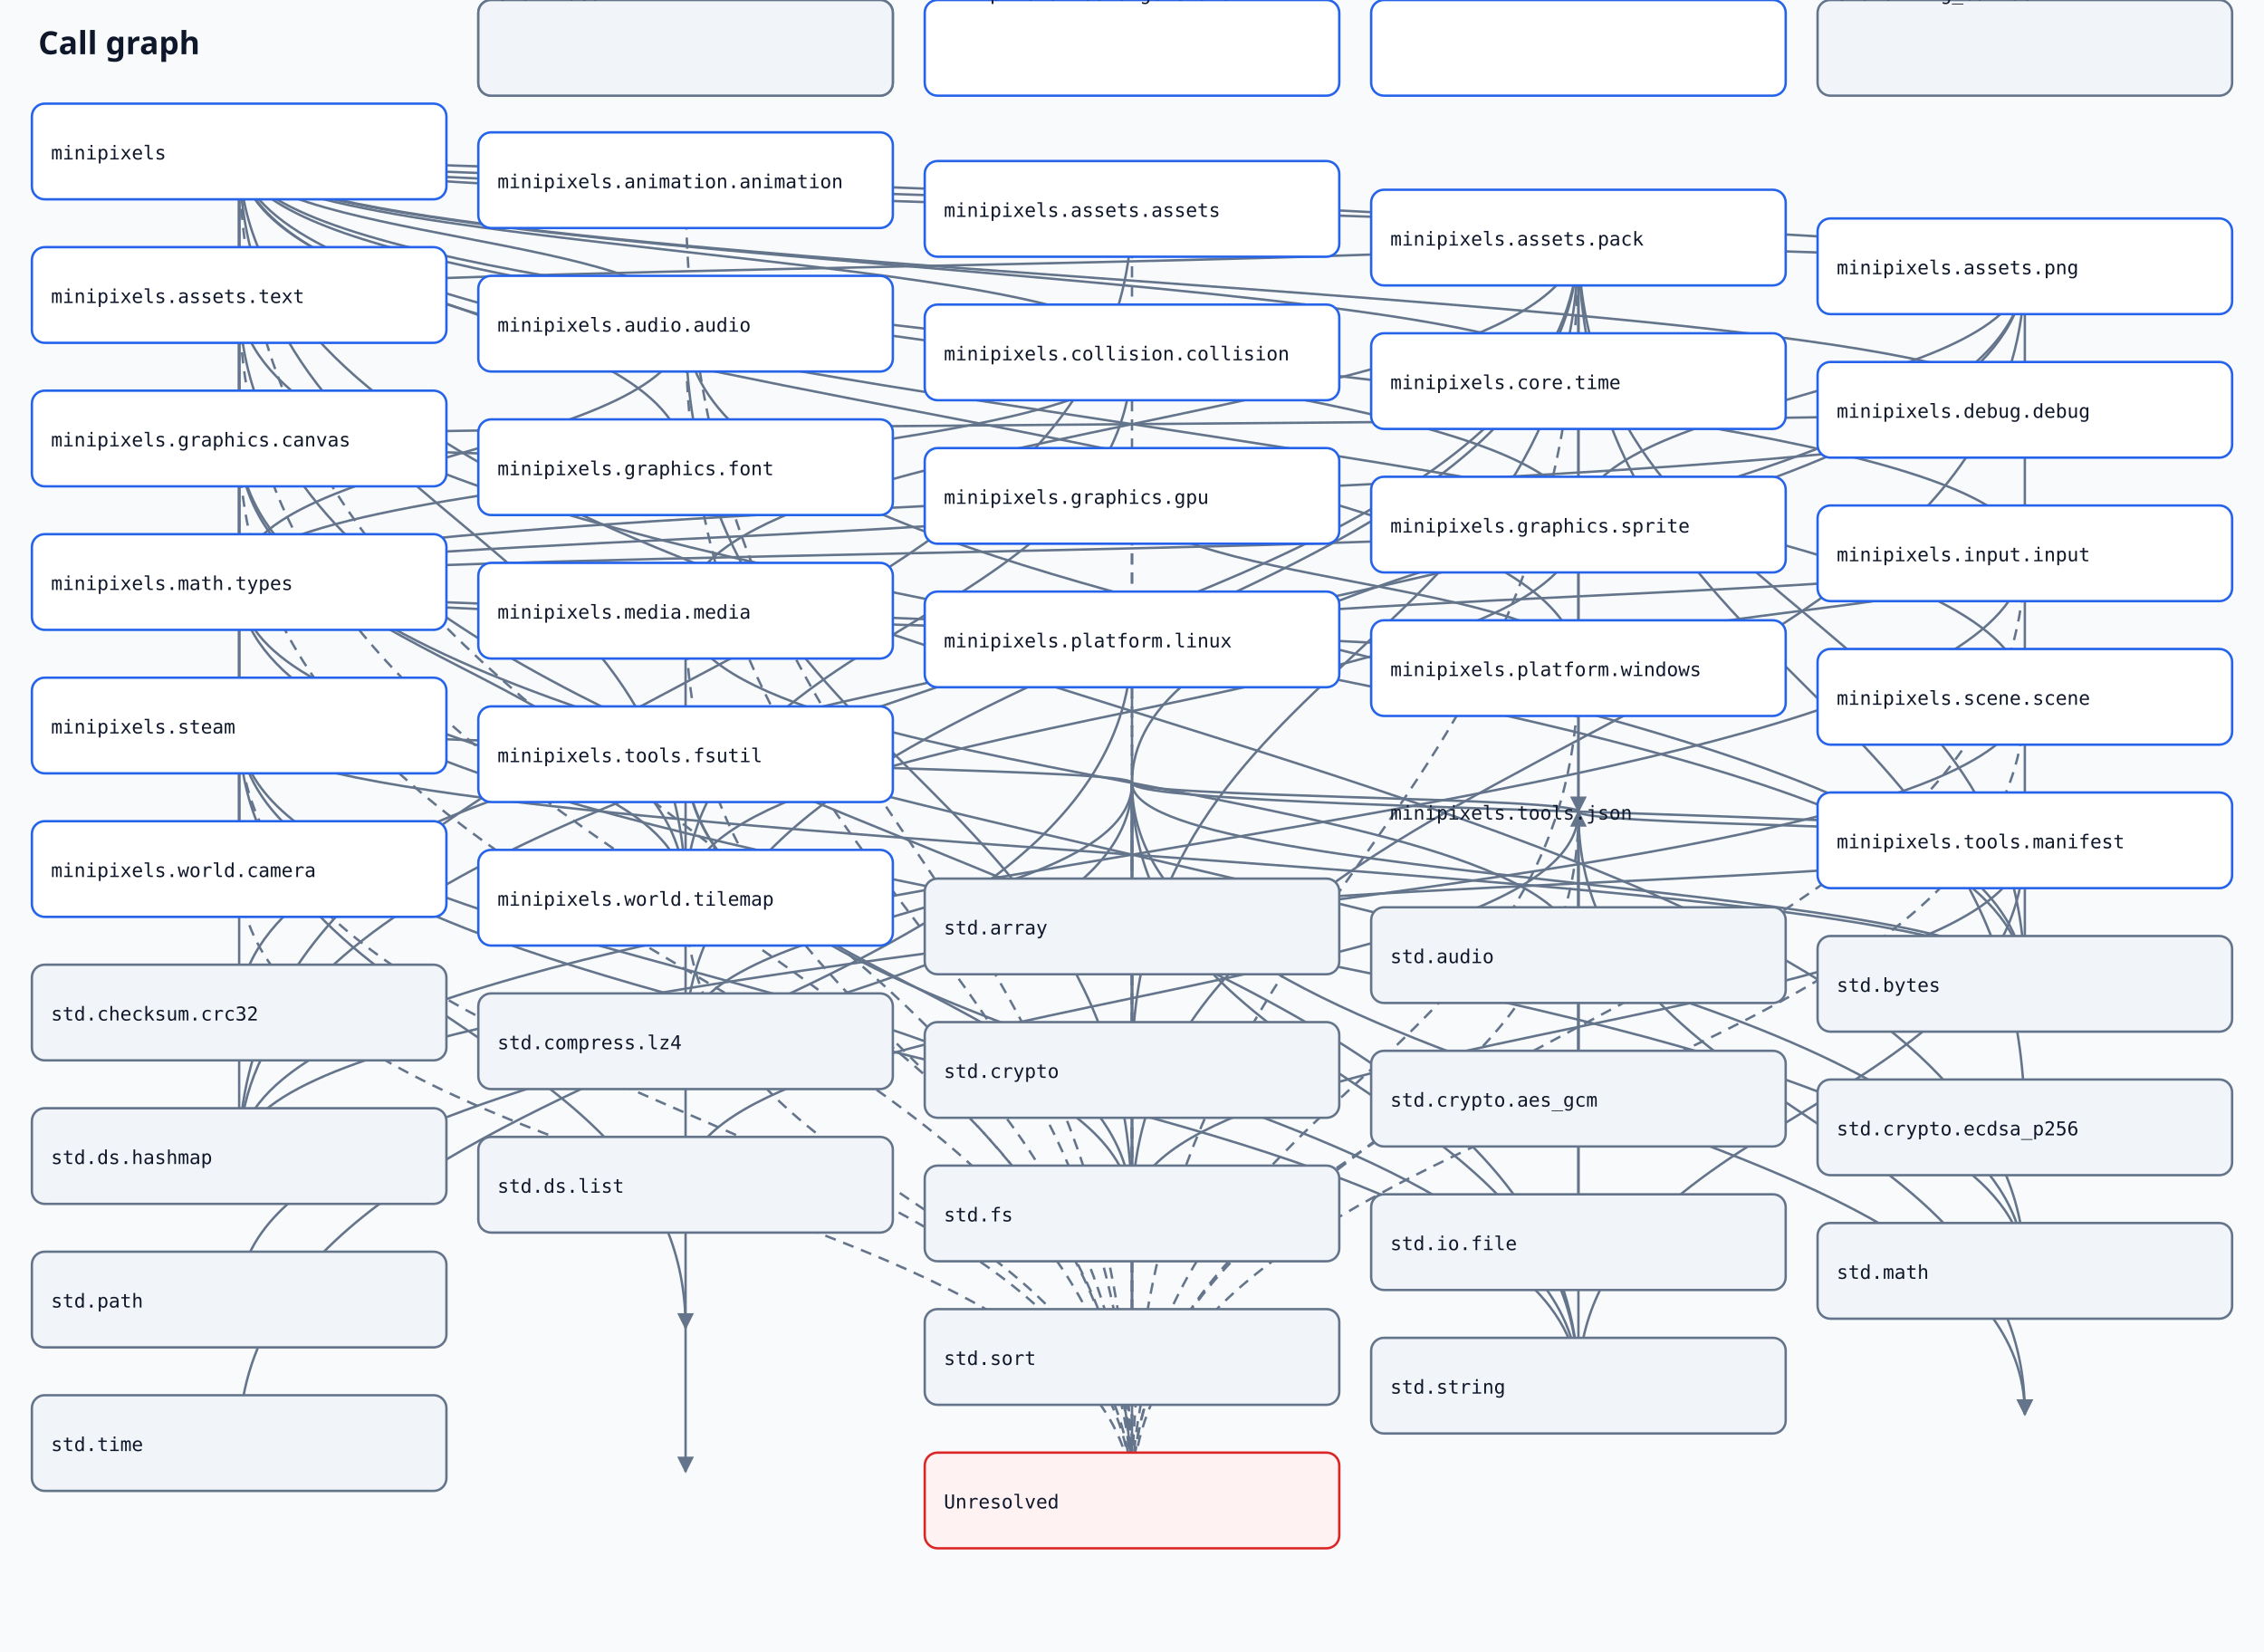
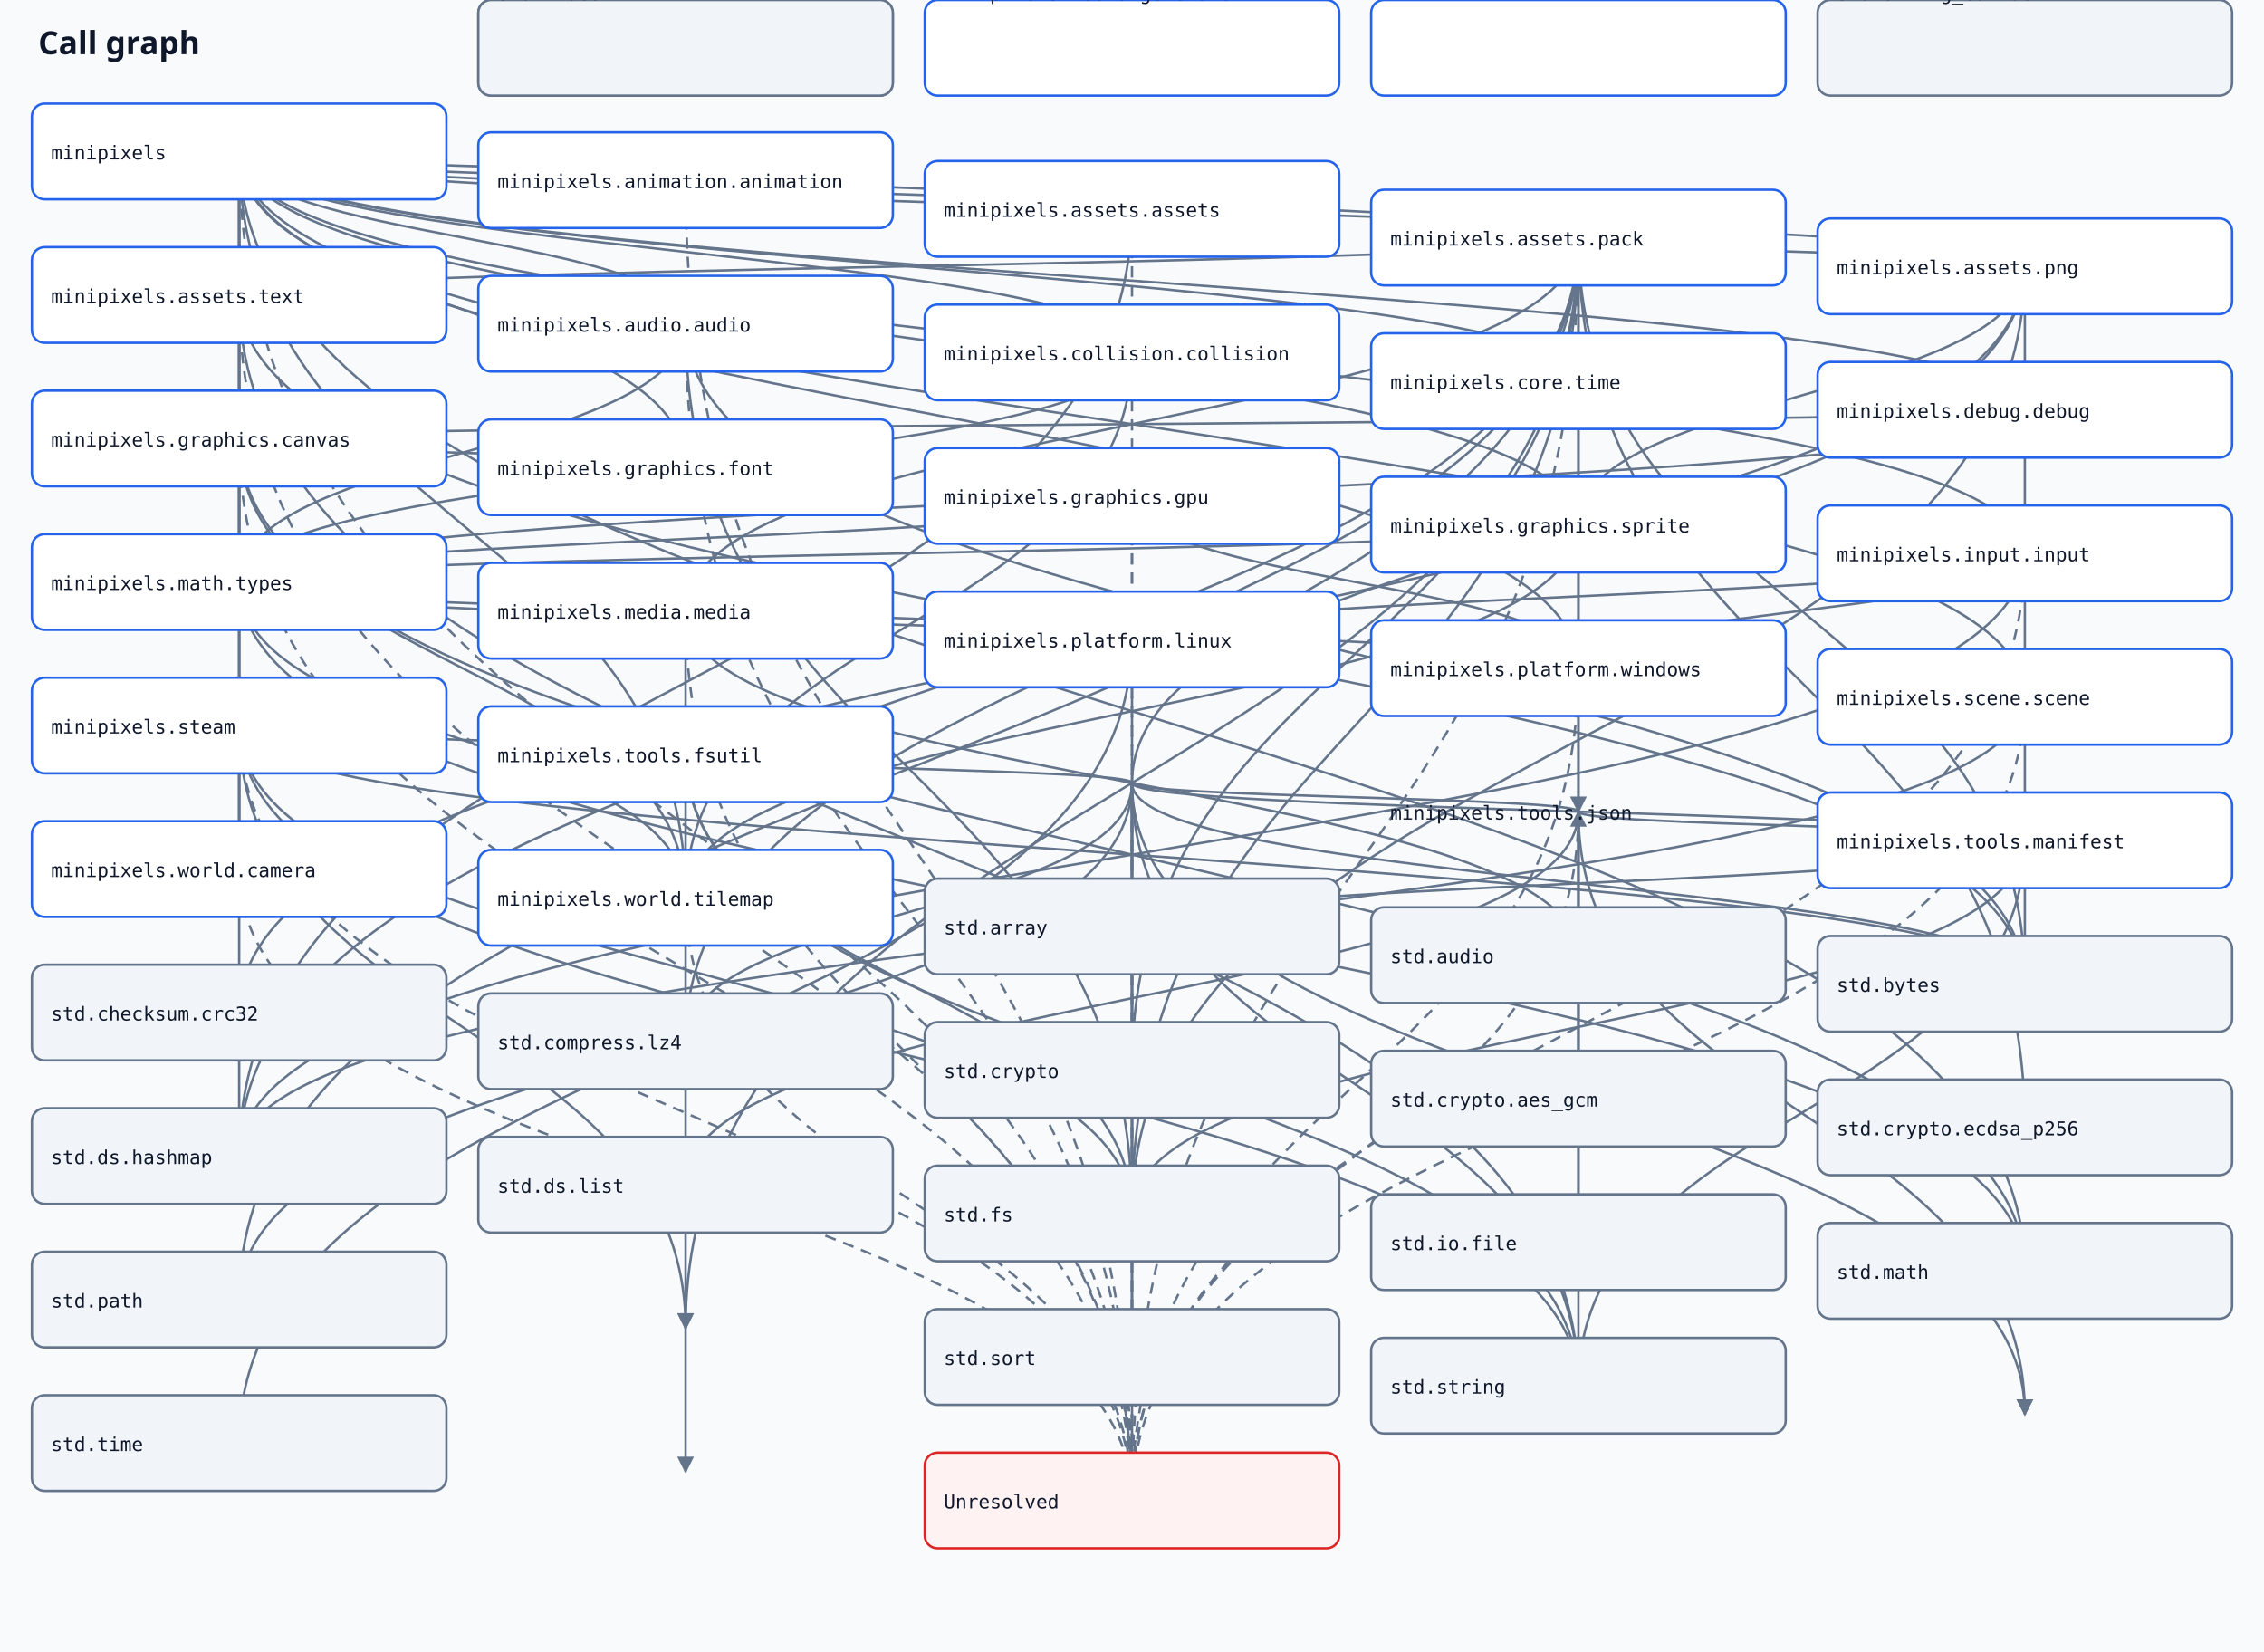
<svg xmlns="http://www.w3.org/2000/svg" width="1420" height="1036" viewBox="0 0 1420 1036" role="img" aria-labelledby="title desc">
  <defs>
    <marker id="arrow" viewBox="0 0 10 10" refX="9" refY="5" markerWidth="7" markerHeight="7" orient="auto-start-reverse">
      <path d="M 0 0 L 10 5 L 0 10 z" fill="#64748b" />
    </marker>
  </defs>
  <rect width="100%" height="100%" fill="#f8fafc" />
  <text x="24" y="34" font-family="system-ui,sans-serif" font-size="20" font-weight="700" fill="#0f172a">Call graph</text>
  <path d="M 150 95 C 150 257, 990 257, 990 419" fill="none" stroke="#64748b" stroke-width="1.5" marker-end="url(#arrow)" />
  <path d="M 150 95 C 150 104, 430 104, 430 113" fill="none" stroke="#64748b" stroke-width="1.5" marker-end="url(#arrow)" />
  <path d="M 430 113 C 430 527, 710 527, 710 941" fill="none" stroke="#64748b" stroke-width="1.5" stroke-dasharray="7 5" marker-end="url(#arrow)" />
  <path d="M 150 95 C 150 122, 990 122, 990 149" fill="none" stroke="#64748b" stroke-width="1.5" marker-end="url(#arrow)" />
  <path d="M 710 131 C 710 428, 150 428, 150 725" fill="none" stroke="#64748b" stroke-width="1.5" marker-end="url(#arrow)" />
  <path d="M 710 131 C 710 536, 710 536, 710 941" fill="none" stroke="#64748b" stroke-width="1.5" stroke-dasharray="7 5" marker-end="url(#arrow)" />
  <path d="M 990 149 C 990 158, 1270 158, 1270 167" fill="none" stroke="#64748b" stroke-width="1.5" marker-end="url(#arrow)" />
  <path d="M 990 149 C 990 383, 1270 383, 1270 617" fill="none" stroke="#64748b" stroke-width="1.5" marker-end="url(#arrow)" />
  <path d="M 990 149 C 990 401, 430 401, 430 653" fill="none" stroke="#64748b" stroke-width="1.5" marker-end="url(#arrow)" />
  <path d="M 990 149 C 990 419, 990 419, 990 689" fill="none" stroke="#64748b" stroke-width="1.5" marker-end="url(#arrow)" />
+   <path d="M 990 149 C 990 410, 710 410, 710 671" fill="none" stroke="#64748b" stroke-width="1.5" marker-end="url(#arrow)" />
  <path d="M 990 149 C 990 545, 710 545, 710 941" fill="none" stroke="#64748b" stroke-width="1.5" stroke-dasharray="7 5" marker-end="url(#arrow)" />
  <path d="M 990 149 C 990 437, 150 437, 150 725" fill="none" stroke="#64748b" stroke-width="1.5" marker-end="url(#arrow)" />
  <path d="M 990 149 C 990 464, 990 464, 990 779" fill="none" stroke="#64748b" stroke-width="1.5" marker-end="url(#arrow)" />
-   <path d="M 990 149 C 990 410, 710 410, 710 671" fill="none" stroke="#64748b" stroke-width="1.5" marker-end="url(#arrow)" />
  <path d="M 990 149 C 990 428, 1270 428, 1270 707" fill="none" stroke="#64748b" stroke-width="1.5" marker-end="url(#arrow)" />
+   <path d="M 990 149 C 990 455, 710 455, 710 761" fill="none" stroke="#64748b" stroke-width="1.5" marker-end="url(#arrow)" />
+   <path d="M 990 149 C 990 482, 150 482, 150 815" fill="none" stroke="#64748b" stroke-width="1.5" marker-end="url(#arrow)" />
+   <path d="M 990 149 C 990 491., 430 491., 430 833." fill="none" stroke="#64748b" stroke-width="1.5" marker-end="url(#arrow)" />
  <path d="M 1270 167 C 1270 392, 1270 392, 1270 617" fill="none" stroke="#64748b" stroke-width="1.5" marker-end="url(#arrow)" />
  <path d="M 1270 167 C 1270 248, 990 248, 990 329" fill="none" stroke="#64748b" stroke-width="1.5" marker-end="url(#arrow)" />
  <path d="M 1270 167 C 1270 401, 150 401, 150 635" fill="none" stroke="#64748b" stroke-width="1.5" marker-end="url(#arrow)" />
  <path d="M 1270 167 C 1270 464, 710 464, 710 761" fill="none" stroke="#64748b" stroke-width="1.5" marker-end="url(#arrow)" />
  <path d="M 150 185 C 150 455, 150 455, 150 725" fill="none" stroke="#64748b" stroke-width="1.5" marker-end="url(#arrow)" />
  <path d="M 150 185 C 150 563, 710 563, 710 941" fill="none" stroke="#64748b" stroke-width="1.5" stroke-dasharray="7 5" marker-end="url(#arrow)" />
  <path d="M 150 185 C 150 401, 1270 401, 1270 617" fill="none" stroke="#64748b" stroke-width="1.5" marker-end="url(#arrow)" />
  <path d="M 150 185 C 150 167, 990 167, 990 149" fill="none" stroke="#64748b" stroke-width="1.5" marker-end="url(#arrow)" />
  <path d="M 150 185 C 150 527, 990 527, 990 869" fill="none" stroke="#64748b" stroke-width="1.5" marker-end="url(#arrow)" />
  <path d="M 430 203 C 430 572, 710 572, 710 941" fill="none" stroke="#64748b" stroke-width="1.5" stroke-dasharray="7 5" marker-end="url(#arrow)" />
  <path d="M 430 203 C 430 284, 150 284, 150 365" fill="none" stroke="#64748b" stroke-width="1.5" marker-end="url(#arrow)" />
  <path d="M 430 203 C 430 482, 710 482, 710 761" fill="none" stroke="#64748b" stroke-width="1.5" marker-end="url(#arrow)" />
  <path d="M 430 203 C 430 410, 1270 410, 1270 617" fill="none" stroke="#64748b" stroke-width="1.5" marker-end="url(#arrow)" />
  <path d="M 150 95 C 150 149, 430 149, 430 203" fill="none" stroke="#64748b" stroke-width="1.5" marker-end="url(#arrow)" />
  <path d="M 150 95 C 150 221, 1270 221, 1270 347" fill="none" stroke="#64748b" stroke-width="1.5" marker-end="url(#arrow)" />
  <path d="M 150 95 C 150 320, 150 320, 150 545" fill="none" stroke="#64748b" stroke-width="1.5" marker-end="url(#arrow)" />
  <path d="M 150 95 C 150 266, 1270 266, 1270 437" fill="none" stroke="#64748b" stroke-width="1.5" marker-end="url(#arrow)" />
  <path d="M 710 221 C 710 293, 150 293, 150 365" fill="none" stroke="#64748b" stroke-width="1.5" marker-end="url(#arrow)" />
  <path d="M 150 95 C 150 518, 710 518, 710 941" fill="none" stroke="#64748b" stroke-width="1.5" stroke-dasharray="7 5" marker-end="url(#arrow)" />
  <path d="M 150 95 C 150 113, 710 113, 710 131" fill="none" stroke="#64748b" stroke-width="1.5" marker-end="url(#arrow)" />
  <path d="M 150 95 C 150 167, 990 167, 990 239" fill="none" stroke="#64748b" stroke-width="1.5" marker-end="url(#arrow)" />
  <path d="M 150 95 C 150 185, 150 185, 150 275" fill="none" stroke="#64748b" stroke-width="1.5" marker-end="url(#arrow)" />
  <path d="M 1270 257 C 1270 266, 150 266, 150 275" fill="none" stroke="#64748b" stroke-width="1.5" marker-end="url(#arrow)" />
  <path d="M 1270 257 C 1270 311, 150 311, 150 365" fill="none" stroke="#64748b" stroke-width="1.5" marker-end="url(#arrow)" />
  <path d="M 150 95 C 150 194, 430 194, 430 293" fill="none" stroke="#64748b" stroke-width="1.5" marker-end="url(#arrow)" />
  <path d="M 150 95 C 150 176, 1270 176, 1270 257" fill="none" stroke="#64748b" stroke-width="1.5" marker-end="url(#arrow)" />
  <path d="M 150 275 C 150 320, 150 320, 150 365" fill="none" stroke="#64748b" stroke-width="1.5" marker-end="url(#arrow)" />
  <path d="M 150 275 C 150 608, 710 608, 710 941" fill="none" stroke="#64748b" stroke-width="1.5" stroke-dasharray="7 5" marker-end="url(#arrow)" />
  <path d="M 150 275 C 150 536, 1270 536, 1270 797" fill="none" stroke="#64748b" stroke-width="1.5" marker-end="url(#arrow)" />
  <path d="M 430 293 C 430 284, 150 284, 150 275" fill="none" stroke="#64748b" stroke-width="1.5" marker-end="url(#arrow)" />
  <path d="M 710 311 C 710 365, 990 365, 990 419" fill="none" stroke="#64748b" stroke-width="1.5" marker-end="url(#arrow)" />
  <path d="M 710 311 C 710 626, 710 626, 710 941" fill="none" stroke="#64748b" stroke-width="1.5" stroke-dasharray="7 5" marker-end="url(#arrow)" />
  <path d="M 710 311 C 710 338, 150 338, 150 365" fill="none" stroke="#64748b" stroke-width="1.5" marker-end="url(#arrow)" />
  <path d="M 990 329 C 990 347, 150 347, 150 365" fill="none" stroke="#64748b" stroke-width="1.5" marker-end="url(#arrow)" />
  <path d="M 150 95 C 150 212, 990 212, 990 329" fill="none" stroke="#64748b" stroke-width="1.5" marker-end="url(#arrow)" />
  <path d="M 1270 347 C 1270 644, 710 644, 710 941" fill="none" stroke="#64748b" stroke-width="1.5" stroke-dasharray="7 5" marker-end="url(#arrow)" />
  <path d="M 1270 347 C 1270 536, 150 536, 150 725" fill="none" stroke="#64748b" stroke-width="1.5" marker-end="url(#arrow)" />
  <path d="M 150 95 C 150 158, 710 158, 710 221" fill="none" stroke="#64748b" stroke-width="1.5" marker-end="url(#arrow)" />
  <path d="M 150 95 C 150 131, 1270 131, 1270 167" fill="none" stroke="#64748b" stroke-width="1.5" marker-end="url(#arrow)" />
  <path d="M 150 95 C 150 140, 150 140, 150 185" fill="none" stroke="#64748b" stroke-width="1.5" marker-end="url(#arrow)" />
  <path d="M 150 365 C 150 581, 1270 581, 1270 797" fill="none" stroke="#64748b" stroke-width="1.5" marker-end="url(#arrow)" />
  <path d="M 430 383 C 430 266, 990 266, 990 149" fill="none" stroke="#64748b" stroke-width="1.5" marker-end="url(#arrow)" />
  <path d="M 430 383 C 430 662, 710 662, 710 941" fill="none" stroke="#64748b" stroke-width="1.5" stroke-dasharray="7 5" marker-end="url(#arrow)" />
  <path d="M 430 383 C 430 491, 990 491, 990 599" fill="none" stroke="#64748b" stroke-width="1.5" marker-end="url(#arrow)" />
  <path d="M 430 383 C 430 653, 430 653, 430 923." fill="none" stroke="#64748b" stroke-width="1.5" marker-end="url(#arrow)" />
  <path d="M 710 401 C 710 383, 150 383, 150 365" fill="none" stroke="#64748b" stroke-width="1.5" marker-end="url(#arrow)" />
  <path d="M 710 401 C 710 653, 150 653, 150 905" fill="none" stroke="#64748b" stroke-width="1.5" marker-end="url(#arrow)" />
  <path d="M 710 401 C 710 671, 710 671, 710 941" fill="none" stroke="#64748b" stroke-width="1.5" stroke-dasharray="7 5" marker-end="url(#arrow)" />
  <path d="M 710 401 C 710 374, 1270 374, 1270 347" fill="none" stroke="#64748b" stroke-width="1.5" marker-end="url(#arrow)" />
  <path d="M 990 419 C 990 392, 150 392, 150 365" fill="none" stroke="#64748b" stroke-width="1.5" marker-end="url(#arrow)" />
  <path d="M 990 419 C 990 680, 710 680, 710 941" fill="none" stroke="#64748b" stroke-width="1.5" stroke-dasharray="7 5" marker-end="url(#arrow)" />
  <path d="M 990 419 C 990 383, 1270 383, 1270 347" fill="none" stroke="#64748b" stroke-width="1.5" marker-end="url(#arrow)" />
  <path d="M 150 95 C 150 230, 150 230, 150 365" fill="none" stroke="#64748b" stroke-width="1.5" marker-end="url(#arrow)" />
  <path d="M 150 95 C 150 446, 1270 446, 1270 797" fill="none" stroke="#64748b" stroke-width="1.5" marker-end="url(#arrow)" />
  <path d="M 1270 437 C 1270 581, 150 581, 150 725" fill="none" stroke="#64748b" stroke-width="1.5" marker-end="url(#arrow)" />
  <path d="M 1270 437 C 1270 689, 710 689, 710 941" fill="none" stroke="#64748b" stroke-width="1.5" stroke-dasharray="7 5" marker-end="url(#arrow)" />
  <path d="M 150 455 C 150 698, 710 698, 710 941" fill="none" stroke="#64748b" stroke-width="1.5" stroke-dasharray="7 5" marker-end="url(#arrow)" />
  <path d="M 150 455 C 150 608, 710 608, 710 761" fill="none" stroke="#64748b" stroke-width="1.5" marker-end="url(#arrow)" />
  <path d="M 150 455 C 150 536, 1270 536, 1270 617" fill="none" stroke="#64748b" stroke-width="1.5" marker-end="url(#arrow)" />
  <path d="M 150 455 C 150 662, 990 662, 990 869" fill="none" stroke="#64748b" stroke-width="1.5" marker-end="url(#arrow)" />
  <path d="M 150 455 C 150 464, 430 464, 430 473" fill="none" stroke="#64748b" stroke-width="1.5" marker-end="url(#arrow)" />
  <path d="M 150 455 C 150 644, 430 644, 430 833." fill="none" stroke="#64748b" stroke-width="1.5" marker-end="url(#arrow)" />
  <path d="M 150 95 C 150 329, 430 329, 430 563" fill="none" stroke="#64748b" stroke-width="1.5" marker-end="url(#arrow)" />
  <path d="M 430 473 C 430 671, 990 671, 990 869" fill="none" stroke="#64748b" stroke-width="1.5" marker-end="url(#arrow)" />
  <path d="M 430 473 C 430 617, 710 617, 710 761" fill="none" stroke="#64748b" stroke-width="1.5" marker-end="url(#arrow)" />
  <path d="M 710 491. C 710 536, 710 536, 710 581" fill="none" stroke="#64748b" stroke-width="1.5" marker-end="url(#arrow)" />
  <path d="M 710 491. C 710 500, 990 500, 990 509." fill="none" stroke="#64748b" stroke-width="1.5" marker-end="url(#arrow)" />
  <path d="M 710 491. C 710 716, 710 716, 710 941" fill="none" stroke="#64748b" stroke-width="1.5" stroke-dasharray="7 5" marker-end="url(#arrow)" />
  <path d="M 710 491. C 710 689., 1270 689., 1270 887." fill="none" stroke="#64748b" stroke-width="1.5" marker-end="url(#arrow)" />
  <path d="M 710 491. C 710 329, 1270 329, 1270 167" fill="none" stroke="#64748b" stroke-width="1.5" marker-end="url(#arrow)" />
  <path d="M 710 491. C 710 626, 710 626, 710 761" fill="none" stroke="#64748b" stroke-width="1.5" marker-end="url(#arrow)" />
  <path d="M 710 491. C 710 671, 710 671, 710 851" fill="none" stroke="#64748b" stroke-width="1.5" marker-end="url(#arrow)" />
  <path d="M 710 491. C 710 509, 1270 509, 1270 527" fill="none" stroke="#64748b" stroke-width="1.5" marker-end="url(#arrow)" />
  <path d="M 710 491. C 710 482, 430 482, 430 473" fill="none" stroke="#64748b" stroke-width="1.5" marker-end="url(#arrow)" />
  <path d="M 710 491. C 710 680, 990 680, 990 869" fill="none" stroke="#64748b" stroke-width="1.5" marker-end="url(#arrow)" />
  <path d="M 710 491. C 710 554, 1270 554, 1270 617" fill="none" stroke="#64748b" stroke-width="1.5" marker-end="url(#arrow)" />
  <path d="M 710 491. C 710 572, 430 572, 430 653" fill="none" stroke="#64748b" stroke-width="1.5" marker-end="url(#arrow)" />
  <path d="M 710 491. C 710 653, 150 653, 150 815" fill="none" stroke="#64748b" stroke-width="1.5" marker-end="url(#arrow)" />
  <path d="M 990 509. C 990 689, 990 689, 990 869" fill="none" stroke="#64748b" stroke-width="1.5" marker-end="url(#arrow)" />
  <path d="M 990 509. C 990 725, 710 725, 710 941" fill="none" stroke="#64748b" stroke-width="1.5" stroke-dasharray="7 5" marker-end="url(#arrow)" />
  <path d="M 990 509. C 990 626, 430 626, 430 743" fill="none" stroke="#64748b" stroke-width="1.5" marker-end="url(#arrow)" />
  <path d="M 990 509. C 990 698, 1270 698, 1270 887." fill="none" stroke="#64748b" stroke-width="1.5" marker-end="url(#arrow)" />
  <path d="M 1270 527 C 1270 554, 710 554, 710 581" fill="none" stroke="#64748b" stroke-width="1.5" marker-end="url(#arrow)" />
  <path d="M 1270 527 C 1270 698, 990 698, 990 869" fill="none" stroke="#64748b" stroke-width="1.5" marker-end="url(#arrow)" />
  <path d="M 1270 527 C 1270 644, 710 644, 710 761" fill="none" stroke="#64748b" stroke-width="1.5" marker-end="url(#arrow)" />
  <path d="M 1270 527 C 1270 518, 990 518, 990 509." fill="none" stroke="#64748b" stroke-width="1.5" marker-end="url(#arrow)" />
  <path d="M 150 545 C 150 455, 150 455, 150 365" fill="none" stroke="#64748b" stroke-width="1.5" marker-end="url(#arrow)" />
  <path d="M 150 545 C 150 743, 710 743, 710 941" fill="none" stroke="#64748b" stroke-width="1.5" stroke-dasharray="7 5" marker-end="url(#arrow)" />
  <path d="M 430 563 C 430 446, 990 446, 990 329" fill="none" stroke="#64748b" stroke-width="1.5" marker-end="url(#arrow)" />
  <path d="M 430 563 C 430 752, 710 752, 710 941" fill="none" stroke="#64748b" stroke-width="1.5" stroke-dasharray="7 5" marker-end="url(#arrow)" />
  <path d="M 430 563 C 430 419, 150 419, 150 275" fill="none" stroke="#64748b" stroke-width="1.5" marker-end="url(#arrow)" />
  <path d="M 430 563 C 430 464, 150 464, 150 365" fill="none" stroke="#64748b" stroke-width="1.5" marker-end="url(#arrow)" />
  <path d="M 430 563 C 430 392, 710 392, 710 221" fill="none" stroke="#64748b" stroke-width="1.5" marker-end="url(#arrow)" />
  <g>
    <rect x="20" y="65" width="260" height="60" rx="8" fill="#ffffff" stroke="#2563eb" stroke-width="1.5" />
    <text x="32" y="100" font-family="ui-monospace,monospace" font-size="12" fill="#0f172a">minipixels</text>
  </g>
  <g>
    <rect x="300" y="83" width="260" height="60" rx="8" fill="#ffffff" stroke="#2563eb" stroke-width="1.5" />
    <text x="312" y="118" font-family="ui-monospace,monospace" font-size="12" fill="#0f172a">minipixels.animation.animation</text>
  </g>
  <g>
    <rect x="580" y="101" width="260" height="60" rx="8" fill="#ffffff" stroke="#2563eb" stroke-width="1.5" />
    <text x="592" y="136" font-family="ui-monospace,monospace" font-size="12" fill="#0f172a">minipixels.assets.assets</text>
  </g>
  <g>
    <rect x="860" y="119" width="260" height="60" rx="8" fill="#ffffff" stroke="#2563eb" stroke-width="1.5" />
    <text x="872" y="154" font-family="ui-monospace,monospace" font-size="12" fill="#0f172a">minipixels.assets.pack</text>
  </g>
  <g>
    <rect x="1140" y="137" width="260" height="60" rx="8" fill="#ffffff" stroke="#2563eb" stroke-width="1.5" />
    <text x="1152" y="172" font-family="ui-monospace,monospace" font-size="12" fill="#0f172a">minipixels.assets.png</text>
  </g>
  <g>
    <rect x="20" y="155" width="260" height="60" rx="8" fill="#ffffff" stroke="#2563eb" stroke-width="1.5" />
    <text x="32" y="190" font-family="ui-monospace,monospace" font-size="12" fill="#0f172a">minipixels.assets.text</text>
  </g>
  <g>
    <rect x="300" y="173" width="260" height="60" rx="8" fill="#ffffff" stroke="#2563eb" stroke-width="1.5" />
    <text x="312" y="208" font-family="ui-monospace,monospace" font-size="12" fill="#0f172a">minipixels.audio.audio</text>
  </g>
  <g>
    <rect x="580" y="191" width="260" height="60" rx="8" fill="#ffffff" stroke="#2563eb" stroke-width="1.5" />
    <text x="592" y="226" font-family="ui-monospace,monospace" font-size="12" fill="#0f172a">minipixels.collision.collision</text>
  </g>
  <g>
    <rect x="860" y="209" width="260" height="60" rx="8" fill="#ffffff" stroke="#2563eb" stroke-width="1.5" />
    <text x="872" y="244" font-family="ui-monospace,monospace" font-size="12" fill="#0f172a">minipixels.core.time</text>
  </g>
  <g>
    <rect x="1140" y="227" width="260" height="60" rx="8" fill="#ffffff" stroke="#2563eb" stroke-width="1.5" />
    <text x="1152" y="262" font-family="ui-monospace,monospace" font-size="12" fill="#0f172a">minipixels.debug.debug</text>
  </g>
  <g>
    <rect x="20" y="245" width="260" height="60" rx="8" fill="#ffffff" stroke="#2563eb" stroke-width="1.5" />
    <text x="32" y="280" font-family="ui-monospace,monospace" font-size="12" fill="#0f172a">minipixels.graphics.canvas</text>
  </g>
  <g>
    <rect x="300" y="263" width="260" height="60" rx="8" fill="#ffffff" stroke="#2563eb" stroke-width="1.5" />
    <text x="312" y="298" font-family="ui-monospace,monospace" font-size="12" fill="#0f172a">minipixels.graphics.font</text>
  </g>
  <g>
    <rect x="580" y="281" width="260" height="60" rx="8" fill="#ffffff" stroke="#2563eb" stroke-width="1.5" />
    <text x="592" y="316" font-family="ui-monospace,monospace" font-size="12" fill="#0f172a">minipixels.graphics.gpu</text>
  </g>
  <g>
    <rect x="860" y="299" width="260" height="60" rx="8" fill="#ffffff" stroke="#2563eb" stroke-width="1.5" />
    <text x="872" y="334" font-family="ui-monospace,monospace" font-size="12" fill="#0f172a">minipixels.graphics.sprite</text>
  </g>
  <g>
    <rect x="1140" y="317" width="260" height="60" rx="8" fill="#ffffff" stroke="#2563eb" stroke-width="1.5" />
    <text x="1152" y="352" font-family="ui-monospace,monospace" font-size="12" fill="#0f172a">minipixels.input.input</text>
  </g>
  <g>
    <rect x="20" y="335" width="260" height="60" rx="8" fill="#ffffff" stroke="#2563eb" stroke-width="1.5" />
    <text x="32" y="370" font-family="ui-monospace,monospace" font-size="12" fill="#0f172a">minipixels.math.types</text>
  </g>
  <g>
    <rect x="300" y="353" width="260" height="60" rx="8" fill="#ffffff" stroke="#2563eb" stroke-width="1.5" />
    <text x="312" y="388" font-family="ui-monospace,monospace" font-size="12" fill="#0f172a">minipixels.media.media</text>
  </g>
  <g>
    <rect x="580" y="371" width="260" height="60" rx="8" fill="#ffffff" stroke="#2563eb" stroke-width="1.5" />
    <text x="592" y="406" font-family="ui-monospace,monospace" font-size="12" fill="#0f172a">minipixels.platform.linux</text>
  </g>
  <g>
    <rect x="860" y="389" width="260" height="60" rx="8" fill="#ffffff" stroke="#2563eb" stroke-width="1.5" />
    <text x="872" y="424" font-family="ui-monospace,monospace" font-size="12" fill="#0f172a">minipixels.platform.windows</text>
  </g>
  <g>
    <rect x="1140" y="407" width="260" height="60" rx="8" fill="#ffffff" stroke="#2563eb" stroke-width="1.5" />
    <text x="1152" y="442" font-family="ui-monospace,monospace" font-size="12" fill="#0f172a">minipixels.scene.scene</text>
  </g>
  <g>
    <rect x="20" y="425" width="260" height="60" rx="8" fill="#ffffff" stroke="#2563eb" stroke-width="1.5" />
    <text x="32" y="460" font-family="ui-monospace,monospace" font-size="12" fill="#0f172a">minipixels.steam</text>
  </g>
  <g>
    <rect x="300" y="443" width="260" height="60" rx="8" fill="#ffffff" stroke="#2563eb" stroke-width="1.5" />
    <text x="312" y="478" font-family="ui-monospace,monospace" font-size="12" fill="#0f172a">minipixels.tools.fsutil</text>
  </g>
  <g>
    <rect x="580" y="461." width="260" height="60" rx="8" fill="#ffffff" stroke="#2563eb" stroke-width="1.5" />
    <text x="592" y="496." font-family="ui-monospace,monospace" font-size="12" fill="#0f172a">minipixels.tools.generator</text>
  </g>
  <g>
    <rect x="860" y="479." width="260" height="60" rx="8" fill="#ffffff" stroke="#2563eb" stroke-width="1.5" />
    <text x="872" y="514" font-family="ui-monospace,monospace" font-size="12" fill="#0f172a">minipixels.tools.json</text>
  </g>
  <g>
    <rect x="1140" y="497" width="260" height="60" rx="8" fill="#ffffff" stroke="#2563eb" stroke-width="1.5" />
    <text x="1152" y="532" font-family="ui-monospace,monospace" font-size="12" fill="#0f172a">minipixels.tools.manifest</text>
  </g>
  <g>
    <rect x="20" y="515" width="260" height="60" rx="8" fill="#ffffff" stroke="#2563eb" stroke-width="1.5" />
    <text x="32" y="550" font-family="ui-monospace,monospace" font-size="12" fill="#0f172a">minipixels.world.camera</text>
  </g>
  <g>
    <rect x="300" y="533" width="260" height="60" rx="8" fill="#ffffff" stroke="#2563eb" stroke-width="1.5" />
    <text x="312" y="568" font-family="ui-monospace,monospace" font-size="12" fill="#0f172a">minipixels.world.tilemap</text>
  </g>
  <g>
    <rect x="580" y="551" width="260" height="60" rx="8" fill="#f1f5f9" stroke="#64748b" stroke-width="1.5" />
    <text x="592" y="586" font-family="ui-monospace,monospace" font-size="12" fill="#0f172a">std.array</text>
  </g>
  <g>
    <rect x="860" y="569" width="260" height="60" rx="8" fill="#f1f5f9" stroke="#64748b" stroke-width="1.5" />
    <text x="872" y="604" font-family="ui-monospace,monospace" font-size="12" fill="#0f172a">std.audio</text>
  </g>
  <g>
    <rect x="1140" y="587" width="260" height="60" rx="8" fill="#f1f5f9" stroke="#64748b" stroke-width="1.5" />
    <text x="1152" y="622" font-family="ui-monospace,monospace" font-size="12" fill="#0f172a">std.bytes</text>
  </g>
  <g>
    <rect x="20" y="605" width="260" height="60" rx="8" fill="#f1f5f9" stroke="#64748b" stroke-width="1.5" />
    <text x="32" y="640" font-family="ui-monospace,monospace" font-size="12" fill="#0f172a">std.checksum.crc32</text>
  </g>
  <g>
    <rect x="300" y="623" width="260" height="60" rx="8" fill="#f1f5f9" stroke="#64748b" stroke-width="1.5" />
    <text x="312" y="658" font-family="ui-monospace,monospace" font-size="12" fill="#0f172a">std.compress.lz4</text>
  </g>
  <g>
    <rect x="580" y="641" width="260" height="60" rx="8" fill="#f1f5f9" stroke="#64748b" stroke-width="1.5" />
    <text x="592" y="676" font-family="ui-monospace,monospace" font-size="12" fill="#0f172a">std.crypto</text>
  </g>
  <g>
    <rect x="860" y="659" width="260" height="60" rx="8" fill="#f1f5f9" stroke="#64748b" stroke-width="1.5" />
    <text x="872" y="694" font-family="ui-monospace,monospace" font-size="12" fill="#0f172a">std.crypto.aes_gcm</text>
  </g>
  <g>
    <rect x="1140" y="677" width="260" height="60" rx="8" fill="#f1f5f9" stroke="#64748b" stroke-width="1.5" />
    <text x="1152" y="712" font-family="ui-monospace,monospace" font-size="12" fill="#0f172a">std.crypto.ecdsa_p256</text>
  </g>
  <g>
    <rect x="20" y="695" width="260" height="60" rx="8" fill="#f1f5f9" stroke="#64748b" stroke-width="1.5" />
    <text x="32" y="730" font-family="ui-monospace,monospace" font-size="12" fill="#0f172a">std.ds.hashmap</text>
  </g>
  <g>
    <rect x="300" y="713" width="260" height="60" rx="8" fill="#f1f5f9" stroke="#64748b" stroke-width="1.5" />
    <text x="312" y="748" font-family="ui-monospace,monospace" font-size="12" fill="#0f172a">std.ds.list</text>
  </g>
  <g>
    <rect x="580" y="731" width="260" height="60" rx="8" fill="#f1f5f9" stroke="#64748b" stroke-width="1.5" />
    <text x="592" y="766" font-family="ui-monospace,monospace" font-size="12" fill="#0f172a">std.fs</text>
  </g>
  <g>
    <rect x="860" y="749" width="260" height="60" rx="8" fill="#f1f5f9" stroke="#64748b" stroke-width="1.5" />
    <text x="872" y="784" font-family="ui-monospace,monospace" font-size="12" fill="#0f172a">std.io.file</text>
  </g>
  <g>
    <rect x="1140" y="767" width="260" height="60" rx="8" fill="#f1f5f9" stroke="#64748b" stroke-width="1.5" />
    <text x="1152" y="802" font-family="ui-monospace,monospace" font-size="12" fill="#0f172a">std.math</text>
  </g>
  <g>
    <rect x="20" y="785" width="260" height="60" rx="8" fill="#f1f5f9" stroke="#64748b" stroke-width="1.5" />
    <text x="32" y="820" font-family="ui-monospace,monospace" font-size="12" fill="#0f172a">std.path</text>
  </g>
  <g>
    <rect x="300" y="803." width="260" height="60" rx="8" fill="#f1f5f9" stroke="#64748b" stroke-width="1.5" />
    <text x="312" y="838." font-family="ui-monospace,monospace" font-size="12" fill="#0f172a">std.process</text>
  </g>
  <g>
    <rect x="580" y="821" width="260" height="60" rx="8" fill="#f1f5f9" stroke="#64748b" stroke-width="1.5" />
    <text x="592" y="856" font-family="ui-monospace,monospace" font-size="12" fill="#0f172a">std.sort</text>
  </g>
  <g>
    <rect x="860" y="839" width="260" height="60" rx="8" fill="#f1f5f9" stroke="#64748b" stroke-width="1.5" />
    <text x="872" y="874" font-family="ui-monospace,monospace" font-size="12" fill="#0f172a">std.string</text>
  </g>
  <g>
    <rect x="1140" y="857." width="260" height="60" rx="8" fill="#f1f5f9" stroke="#64748b" stroke-width="1.5" />
    <text x="1152" y="892." font-family="ui-monospace,monospace" font-size="12" fill="#0f172a">std.string_builder</text>
  </g>
  <g>
    <rect x="20" y="875" width="260" height="60" rx="8" fill="#f1f5f9" stroke="#64748b" stroke-width="1.5" />
    <text x="32" y="910" font-family="ui-monospace,monospace" font-size="12" fill="#0f172a">std.time</text>
  </g>
  <g>
    <rect x="300" y="893." width="260" height="60" rx="8" fill="#f1f5f9" stroke="#64748b" stroke-width="1.5" />
    <text x="312" y="928." font-family="ui-monospace,monospace" font-size="12" fill="#0f172a">std.video</text>
  </g>
  <g>
    <rect x="580" y="911" width="260" height="60" rx="8" fill="#fef2f2" stroke="#dc2626" stroke-width="1.5" />
    <text x="592" y="946" font-family="ui-monospace,monospace" font-size="12" fill="#0f172a">Unresolved</text>
  </g>
</svg>
